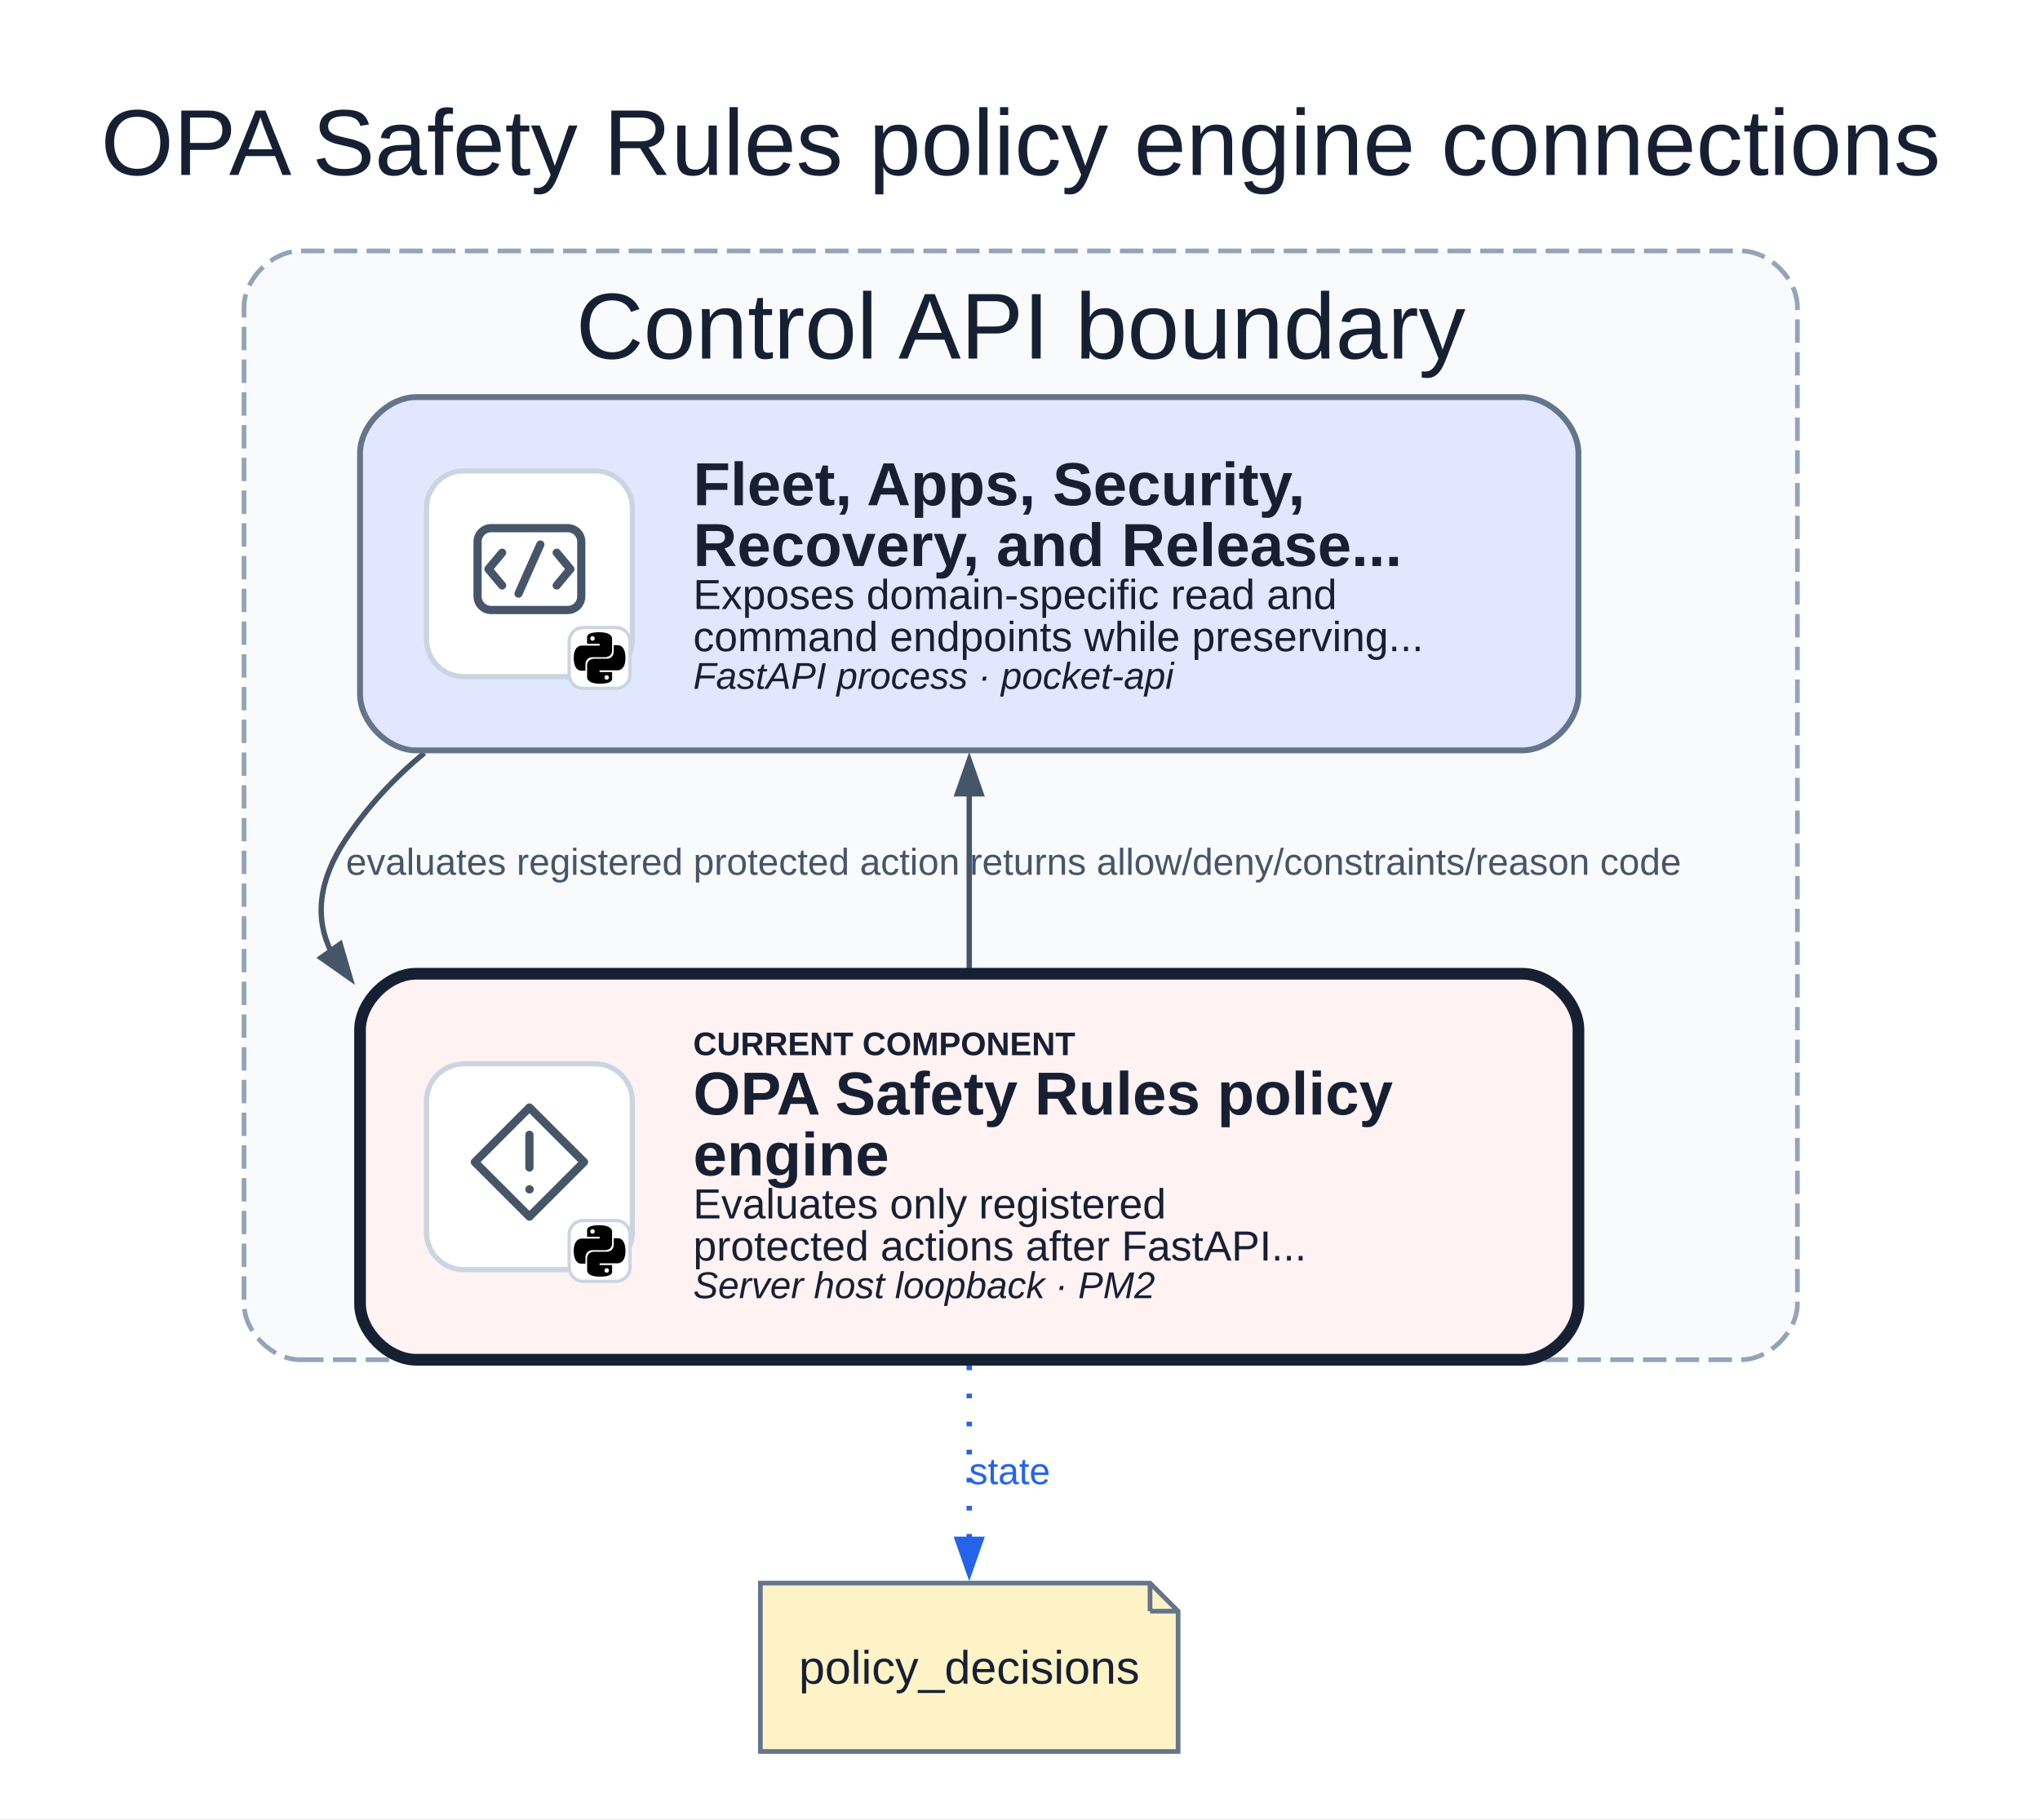
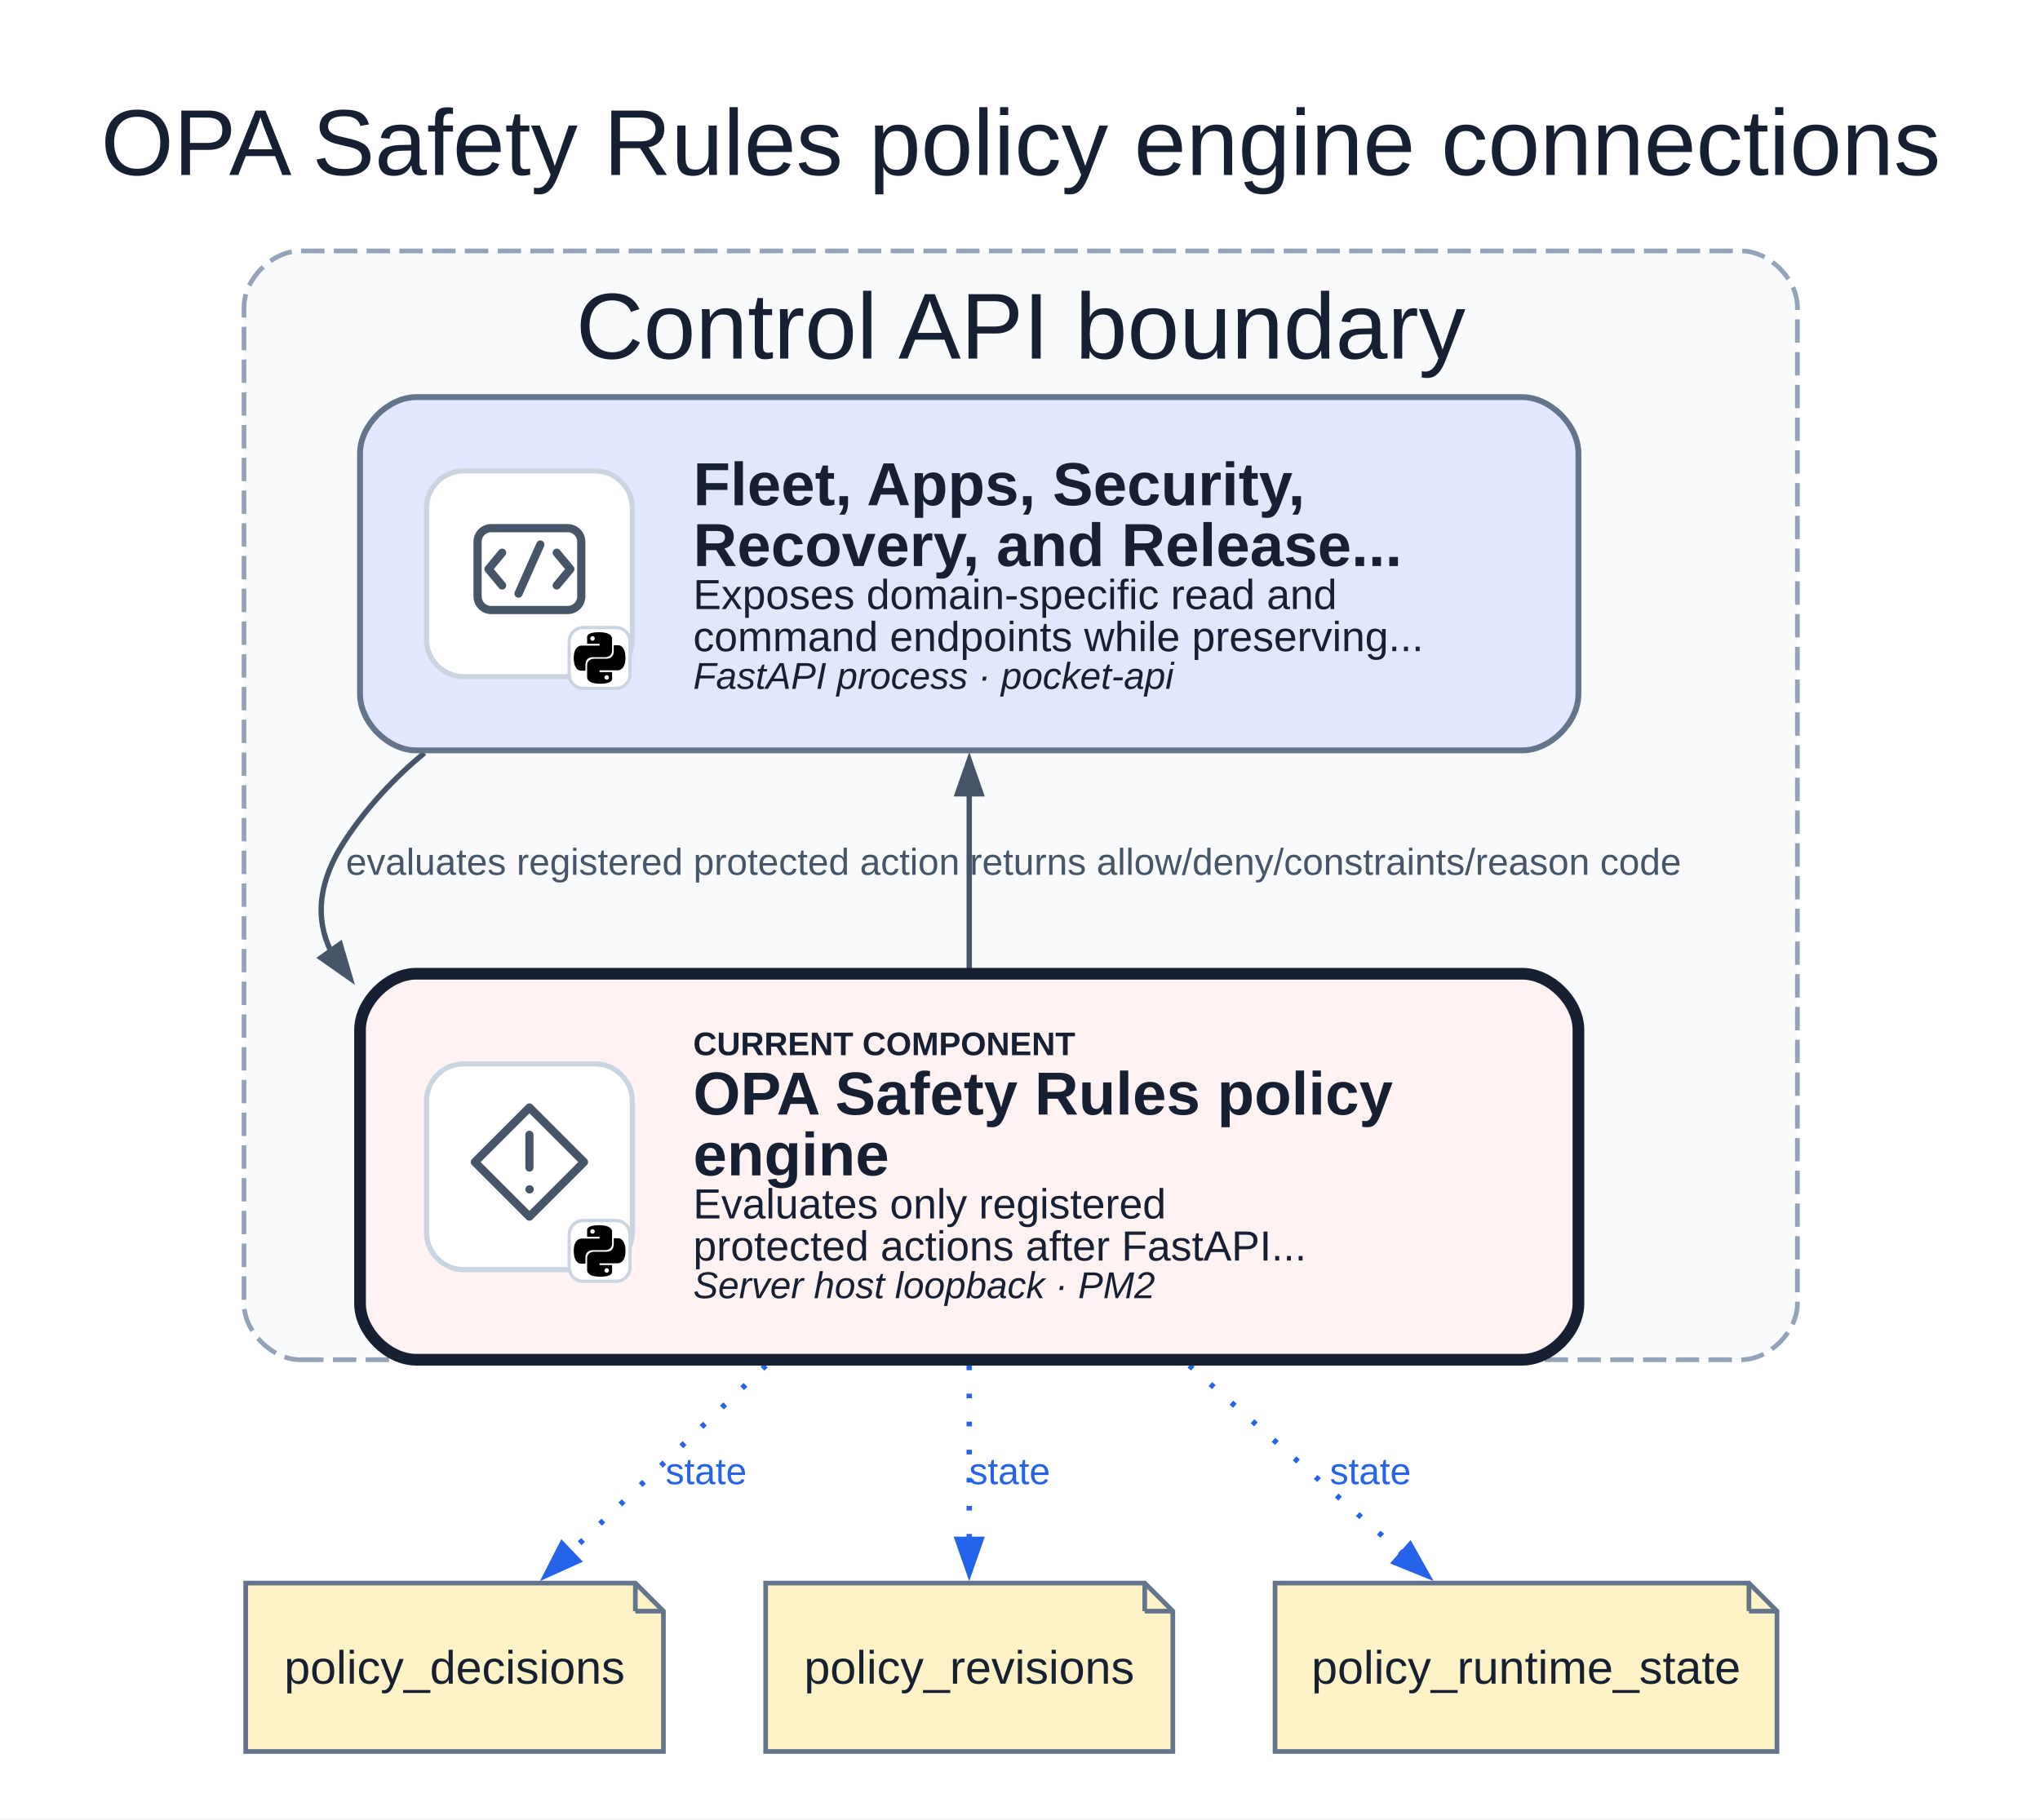
<svg xmlns="http://www.w3.org/2000/svg" xmlns:xlink="http://www.w3.org/1999/xlink" id="pocketlab-component-opa-policy-engine-light" role="img" aria-labelledby="pocketlab-component-opa-policy-engine-light-title pocketlab-component-opa-policy-engine-light-desc" width="436.00" height="389.00" preserveAspectRatio="xMidYMid meet" focusable="false" viewBox="0.00 0.00 436.00 389.00">
  <defs class="pl-architecture-icon-symbols">
    <symbol id="pl-icon-brand-python" viewBox="0 0 24 24" overflow="visible">
      <path d="M14.25.18l.9.2.73.26.59.3.45.32.34.34.25.34.16.33.1.3.04.26.02.2-.01.13V8.5l-.05.63-.13.55-.21.46-.26.38-.3.31-.33.25-.35.19-.35.14-.33.1-.3.07-.26.04-.21.02H8.77l-.69.05-.59.14-.5.22-.41.27-.33.32-.27.35-.2.36-.15.37-.1.35-.07.32-.04.27-.02.21v3.06H3.17l-.21-.03-.28-.07-.32-.12-.35-.18-.36-.26-.36-.36-.35-.46-.32-.59-.28-.73-.21-.88-.14-1.05-.05-1.23.06-1.22.16-1.04.24-.87.32-.71.36-.57.4-.44.42-.33.42-.24.4-.16.36-.1.32-.05.24-.01h.16l.06.01h8.16v-.83H6.18l-.01-2.75-.02-.37.05-.34.11-.31.17-.28.25-.26.31-.23.38-.2.44-.18.51-.15.58-.12.64-.1.71-.06.77-.04.84-.02 1.27.05zm-6.3 1.98l-.23.33-.08.41.08.41.23.34.33.22.41.09.41-.09.33-.22.23-.34.08-.41-.08-.41-.23-.33-.33-.22-.41-.09-.41.09zm13.09 3.95l.28.06.32.12.35.18.36.27.36.35.35.47.32.59.28.73.21.88.14 1.04.05 1.23-.06 1.23-.16 1.04-.24.86-.32.71-.36.57-.4.45-.42.33-.42.24-.4.16-.36.09-.32.05-.24.02-.16-.01h-8.22v.82h5.84l.01 2.76.02.36-.05.34-.11.31-.17.29-.25.25-.31.24-.38.2-.44.17-.51.15-.58.13-.64.09-.71.07-.77.04-.84.01-1.27-.04-1.07-.14-.9-.2-.73-.25-.59-.3-.45-.33-.34-.34-.25-.34-.16-.33-.1-.3-.04-.25-.02-.2.01-.13v-5.34l.05-.64.13-.54.21-.46.26-.38.3-.32.33-.24.35-.2.35-.14.33-.1.3-.06.26-.04.21-.02.13-.01h5.84l.69-.05.59-.14.5-.21.41-.28.33-.32.27-.35.2-.36.15-.36.1-.35.07-.32.04-.28.02-.21V6.07h2.09l.14.01zm-6.47 14.25l-.23.33-.08.41.08.41.23.33.33.23.41.08.41-.08.33-.23.23-.33.08-.41-.08-.41-.23-.33-.33-.23-.41-.08-.41.08z" />
    </symbol>
    <symbol id="pl-icon-semantic-api-surface" viewBox="0 0 48 48" overflow="visible">
      <g fill="none" stroke="#475569" stroke-width="3" stroke-linecap="round" stroke-linejoin="round">
        <rect x="5" y="9" width="38" height="30" rx="5" />
        <path d="M14 18l-5 6 5 6M34 18l5 6-5 6M28 15l-8 18" />
      </g>
    </symbol>
    <symbol id="pl-icon-semantic-decision" viewBox="0 0 48 48" overflow="visible">
      <g fill="none" stroke="#475569" stroke-width="3" stroke-linecap="round" stroke-linejoin="round">
        <path d="M24 4l20 20-20 20L4 24z" />
        <path d="M24 14v12M24 34h.1" />
      </g>
    </symbol>
  </defs>
  <g id="graph0" class="graph" transform="scale(1 1) rotate(0) translate(14.4 374.44)">
    <polygon fill="#ffffff" stroke="none" points="-14.4,14.4 -14.4,-374.44 421.9,-374.44 421.9,14.4 -14.4,14.4" />
    <text xml:space="preserve" text-anchor="middle" x="203.75" y="-337.04" font-family="Arial" font-size="20.00" fill="#172033">OPA Safety Rules policy engine connections</text>
    <g id="clust1" class="cluster">
      <path fill="#f8fafc" stroke="#94a3b8" stroke-dasharray="5,2" d="M49.75,-83.75C49.75,-83.75 357.75,-83.75 357.75,-83.75 363.75,-83.75 369.75,-89.75 369.75,-95.75 369.75,-95.75 369.75,-308.79 369.75,-308.79 369.75,-314.79 363.75,-320.79 357.75,-320.79 357.75,-320.79 49.75,-320.79 49.75,-320.79 43.75,-320.79 37.75,-314.79 37.75,-308.79 37.75,-308.79 37.75,-95.75 37.75,-95.75 37.75,-89.75 43.75,-83.75 49.75,-83.75" />
      <text xml:space="preserve" text-anchor="middle" x="203.75" y="-297.79" font-family="Arial" font-size="20.00" fill="#172033">Control API boundary</text>
    </g>
    <g id="edge1" class="edge">
      <g id="a_edge1">
        <a xlink:title="evaluates registered protected action (Loopback HTTP JSON)">
          <path fill="none" stroke="#475569" stroke-width="1.15" d="M76.3,-213.48C69.87,-208.13 64.15,-202.01 59.5,-195.02 53.46,-185.94 52.95,-177.99 56.34,-171.03" />
          <polygon fill="#475569" stroke="#475569" stroke-width="1.15" points="58.31,-172.61 60.45,-165.29 54.21,-169.68 58.31,-172.61" />
        </a>
      </g>
      <text xml:space="preserve" text-anchor="middle" x="125.12" y="-187.42" font-family="Arial" font-size="8.00" fill="#475569">evaluates registered protected action</text>
    </g>
    <g id="edge2" class="edge">
      <g id="a_edge2">
        <a xlink:title="returns allow/deny/constraints/reason code (Loopback HTTP JSON)">
          <path fill="none" stroke="#475569" stroke-width="1.15" d="M192.75,-167.11C192.75,-179.2 192.75,-192.5 192.75,-204.87" />
          <polygon fill="#475569" stroke="#475569" stroke-width="1.15" points="190.23,-204.74 192.75,-211.94 195.27,-204.74 190.23,-204.74" />
        </a>
      </g>
      <text xml:space="preserve" text-anchor="middle" x="268.88" y="-187.42" font-family="Arial" font-size="8.00" fill="#475569">returns allow/deny/constraints/reason code</text>
    </g>
    <g id="edge3" class="edge">
+       <path fill="none" stroke="#2563eb" stroke-width="1.15" stroke-dasharray="1,5" d="M149.28,-82.51C134.96,-68.84 119.55,-54.13 107.17,-42.31" />
+       <polygon fill="#2563eb" stroke="#2563eb" stroke-width="1.15" points="109.2,-40.76 102.25,-37.62 105.72,-44.41 109.2,-40.76" />
+       <text xml:space="preserve" text-anchor="middle" x="136.52" y="-57.15" font-family="Arial" font-size="8.00" fill="#2563eb">state</text>
+     </g>
+     <g id="edge4" class="edge">
      <path fill="none" stroke="#2563eb" stroke-width="1.15" stroke-dasharray="1,5" d="M192.75,-82.51C192.75,-69.97 192.75,-56.55 192.75,-45.29" />
      <polygon fill="#2563eb" stroke="#2563eb" stroke-width="1.15" points="195.27,-45.35 192.75,-38.15 190.23,-45.35 195.27,-45.35" />
      <text xml:space="preserve" text-anchor="middle" x="201.38" y="-57.15" font-family="Arial" font-size="8.00" fill="#2563eb">state</text>
+     </g>
+     <g id="edge5" class="edge">
+       <path fill="none" stroke="#2563eb" stroke-width="1.15" stroke-dasharray="1,5" d="M239.78,-82.51C255.27,-68.84 271.94,-54.13 285.34,-42.31" />
+       <polygon fill="#2563eb" stroke="#2563eb" stroke-width="1.15" points="286.98,-44.22 290.71,-37.57 283.65,-40.44 286.98,-44.22" />
+       <text xml:space="preserve" text-anchor="middle" x="278.49" y="-57.15" font-family="Arial" font-size="8.00" fill="#2563eb">state</text>
    </g>
    <g id="node1" class="node">
      <g id="a_node1">
        <a xlink:href="../../../../generated/production/architecture/components/api-domain-surfaces/" xlink:title="Fleet, Apps, Security, Recovery, and Release APIs. Exposes domain-specific read and command endpoints while preserving backend-owned lifecycle execution." target="_top">
          <path fill="#e0e7ff" stroke="#64748b" stroke-width="1.25" d="M310.95,-289.54C310.95,-289.54 74.55,-289.54 74.55,-289.54 68.55,-289.54 62.55,-283.54 62.55,-277.54 62.55,-277.54 62.55,-226.02 62.55,-226.02 62.55,-220.02 68.55,-214.02 74.55,-214.02 74.55,-214.02 310.95,-214.02 310.95,-214.02 316.95,-214.02 322.95,-220.02 322.95,-226.02 322.95,-226.02 322.95,-277.54 322.95,-277.54 322.95,-283.54 316.95,-289.54 310.95,-289.54" />
          <g id="a_node1_0">
            <g class="pl-node-icon" data-component="api-domain-surfaces" data-icon-cell="69.75,-283.78,58.00,64.00" data-icon-tile="76.75,-273.78,44.00,44.00" aria-hidden="true">
              <rect class="pl-node-icon__tile" x="76.75" y="-273.78" width="44.00" height="44.00" rx="8" fill="#ffffff" stroke="#cbd5e1" stroke-width="1.1" />
              <use class="pl-node-icon__primary" href="#pl-icon-semantic-api-surface" x="84.75" y="-266.78" width="28.00" height="28.00" preserveAspectRatio="xMidYMid meet" aria-hidden="true" />
              <rect class="pl-node-icon__badge-tile" x="107.25" y="-240.28" width="13.00" height="13.00" rx="3" fill="#ffffff" stroke="#cbd5e1" stroke-width="0.7" />
              <use class="pl-node-icon__badge" href="#pl-icon-brand-python" x="108.25" y="-239.28" width="11.00" height="11.00" preserveAspectRatio="xMidYMid meet" aria-hidden="true" />
            </g>
          </g>
          <text xml:space="preserve" text-anchor="start" x="133.75" y="-266.43" font-family="Arial" font-weight="bold" font-size="13.00" fill="#172033">Fleet, Apps, Security,</text>
          <text xml:space="preserve" text-anchor="start" x="133.75" y="-253.43" font-family="Arial" font-weight="bold" font-size="13.00" fill="#172033">Recovery, and Release...</text>
          <text xml:space="preserve" text-anchor="start" x="133.75" y="-244.23" font-family="Arial" font-size="9.00" fill="#172033">Exposes domain-specific read and</text>
          <text xml:space="preserve" text-anchor="start" x="133.75" y="-235.23" font-family="Arial" font-size="9.00" fill="#172033">command endpoints while preserving...</text>
          <text xml:space="preserve" text-anchor="start" x="133.75" y="-227.18" font-family="Arial" font-style="italic" font-size="8.00" fill="#172033">FastAPI process · pocket-api</text>
        </a>
      </g>
    </g>
    <g id="node2" class="node">
      <g id="a_node2">
        <a xlink:href="../../../../generated/production/architecture/components/opa-policy-engine/" xlink:title="OPA Safety Rules policy engine. Evaluates only registered protected actions after FastAPI hard invariants and before existing NATS/worker execution; it never owns command execution." target="_top">
          <path fill="#fef2f2" stroke="#172033" stroke-width="2.5" d="M310.95,-166.27C310.95,-166.27 74.55,-166.27 74.55,-166.27 68.55,-166.27 62.55,-160.27 62.55,-154.27 62.55,-154.27 62.55,-95.75 62.55,-95.75 62.55,-89.75 68.55,-83.75 74.55,-83.75 74.55,-83.75 310.95,-83.75 310.95,-83.75 316.95,-83.75 322.95,-89.75 322.95,-95.75 322.95,-95.75 322.95,-154.27 322.95,-154.27 322.95,-160.27 316.95,-166.27 310.95,-166.27" />
          <g id="a_node2_1">
            <g class="pl-node-icon" data-component="opa-policy-engine" data-icon-cell="69.75,-160.51,58.00,71.00" data-icon-tile="76.75,-147.01,44.00,44.00" aria-hidden="true">
              <rect class="pl-node-icon__tile" x="76.75" y="-147.01" width="44.00" height="44.00" rx="8" fill="#ffffff" stroke="#cbd5e1" stroke-width="1.1" />
              <use class="pl-node-icon__primary" href="#pl-icon-semantic-decision" x="84.75" y="-140.01" width="28.00" height="28.00" preserveAspectRatio="xMidYMid meet" aria-hidden="true" />
              <rect class="pl-node-icon__badge-tile" x="107.25" y="-113.51" width="13.00" height="13.00" rx="3" fill="#ffffff" stroke="#cbd5e1" stroke-width="0.7" />
              <use class="pl-node-icon__badge" href="#pl-icon-brand-python" x="108.25" y="-112.51" width="11.00" height="11.00" preserveAspectRatio="xMidYMid meet" aria-hidden="true" />
            </g>
          </g>
          <text xml:space="preserve" text-anchor="start" x="133.75" y="-148.86" font-family="Arial" font-weight="bold" font-size="7.00" fill="#172033">CURRENT COMPONENT</text>
          <text xml:space="preserve" text-anchor="start" x="133.75" y="-136.16" font-family="Arial" font-weight="bold" font-size="13.00" fill="#172033">OPA Safety Rules policy</text>
          <text xml:space="preserve" text-anchor="start" x="133.75" y="-123.16" font-family="Arial" font-weight="bold" font-size="13.00" fill="#172033">engine</text>
          <text xml:space="preserve" text-anchor="start" x="133.75" y="-113.96" font-family="Arial" font-size="9.00" fill="#172033">Evaluates only registered</text>
          <text xml:space="preserve" text-anchor="start" x="133.75" y="-104.96" font-family="Arial" font-size="9.00" fill="#172033">protected actions after FastAPI...</text>
          <text xml:space="preserve" text-anchor="start" x="133.75" y="-96.91" font-family="Arial" font-style="italic" font-size="8.00" fill="#172033">Server host loopback · PM2</text>
        </a>
      </g>
    </g>
    <g id="node3" class="node">
      <g id="a_node3">
        <a xlink:title="Durable-state dependency">
-           <polygon fill="#fef3c7" stroke="#64748b" points="231.39,-36 148.11,-36 148.11,0 237.39,0 237.39,-30 231.39,-36" />
-           <polyline fill="none" stroke="#64748b" points="231.39,-36 231.39,-30" />
-           <polyline fill="none" stroke="#64748b" points="237.39,-30 231.39,-30" />
-           <text xml:space="preserve" text-anchor="middle" x="192.75" y="-14.5" font-family="Arial" font-size="10.00" fill="#172033">policy_decisions</text>
+           <polygon fill="#fef3c7" stroke="#64748b" points="121.39,-36 38.11,-36 38.11,0 127.39,0 127.39,-30 121.39,-36" />
+           <polyline fill="none" stroke="#64748b" points="121.39,-36 121.39,-30" />
+           <polyline fill="none" stroke="#64748b" points="127.39,-30 121.39,-30" />
+           <text xml:space="preserve" text-anchor="middle" x="82.75" y="-14.5" font-family="Arial" font-size="10.00" fill="#172033">policy_decisions</text>
+         </a>
+       </g>
+     </g>
+     <g id="node4" class="node">
+       <g id="a_node4">
+         <a xlink:title="Durable-state dependency">
+           <polygon fill="#fef3c7" stroke="#64748b" points="230.26,-36 149.24,-36 149.24,0 236.26,0 236.26,-30 230.26,-36" />
+           <polyline fill="none" stroke="#64748b" points="230.26,-36 230.26,-30" />
+           <polyline fill="none" stroke="#64748b" points="236.26,-30 230.26,-30" />
+           <text xml:space="preserve" text-anchor="middle" x="192.75" y="-14.5" font-family="Arial" font-size="10.00" fill="#172033">policy_revisions</text>
+         </a>
+       </g>
+     </g>
+     <g id="node5" class="node">
+       <g id="a_node5">
+         <a xlink:title="Durable-state dependency">
+           <polygon fill="#fef3c7" stroke="#64748b" points="359.39,-36 258.11,-36 258.11,0 365.39,0 365.39,-30 359.39,-36" />
+           <polyline fill="none" stroke="#64748b" points="359.39,-36 359.39,-30" />
+           <polyline fill="none" stroke="#64748b" points="365.39,-30 359.39,-30" />
+           <text xml:space="preserve" text-anchor="middle" x="311.75" y="-14.5" font-family="Arial" font-size="10.00" fill="#172033">policy_runtime_state</text>
        </a>
      </g>
    </g>
  </g>
</svg>
